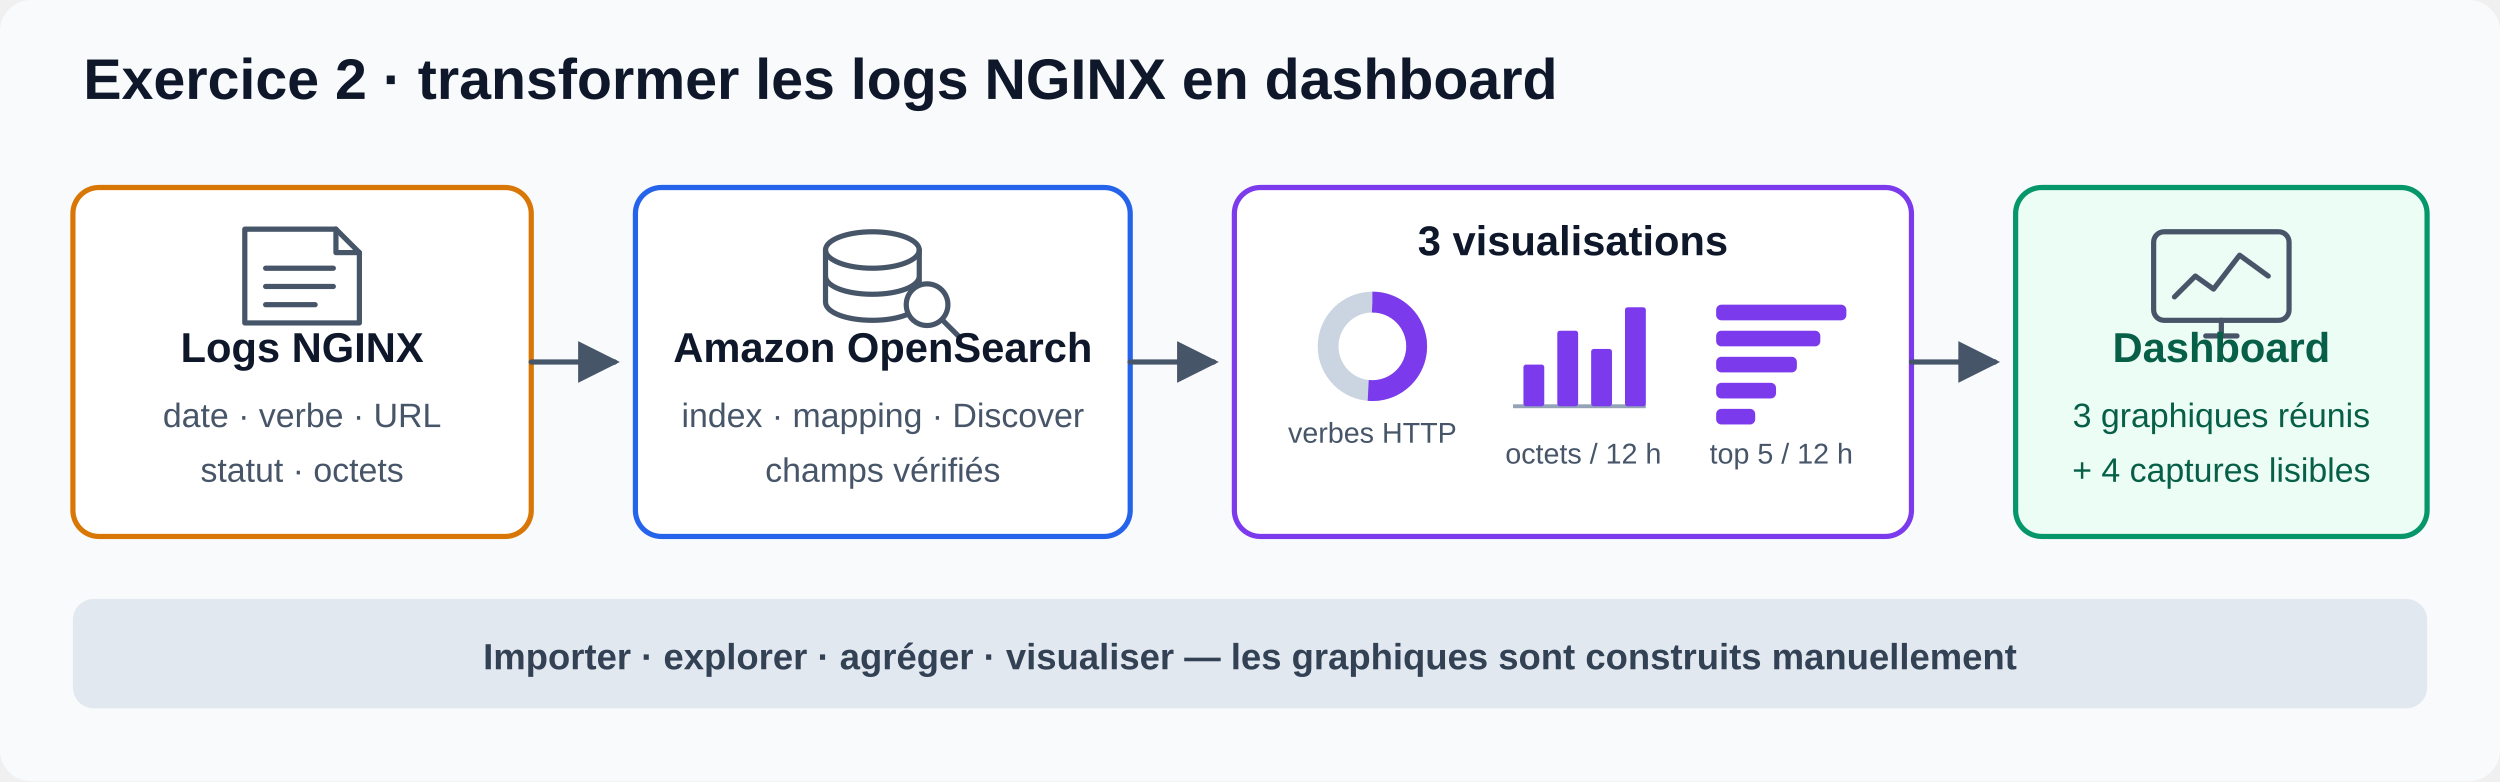
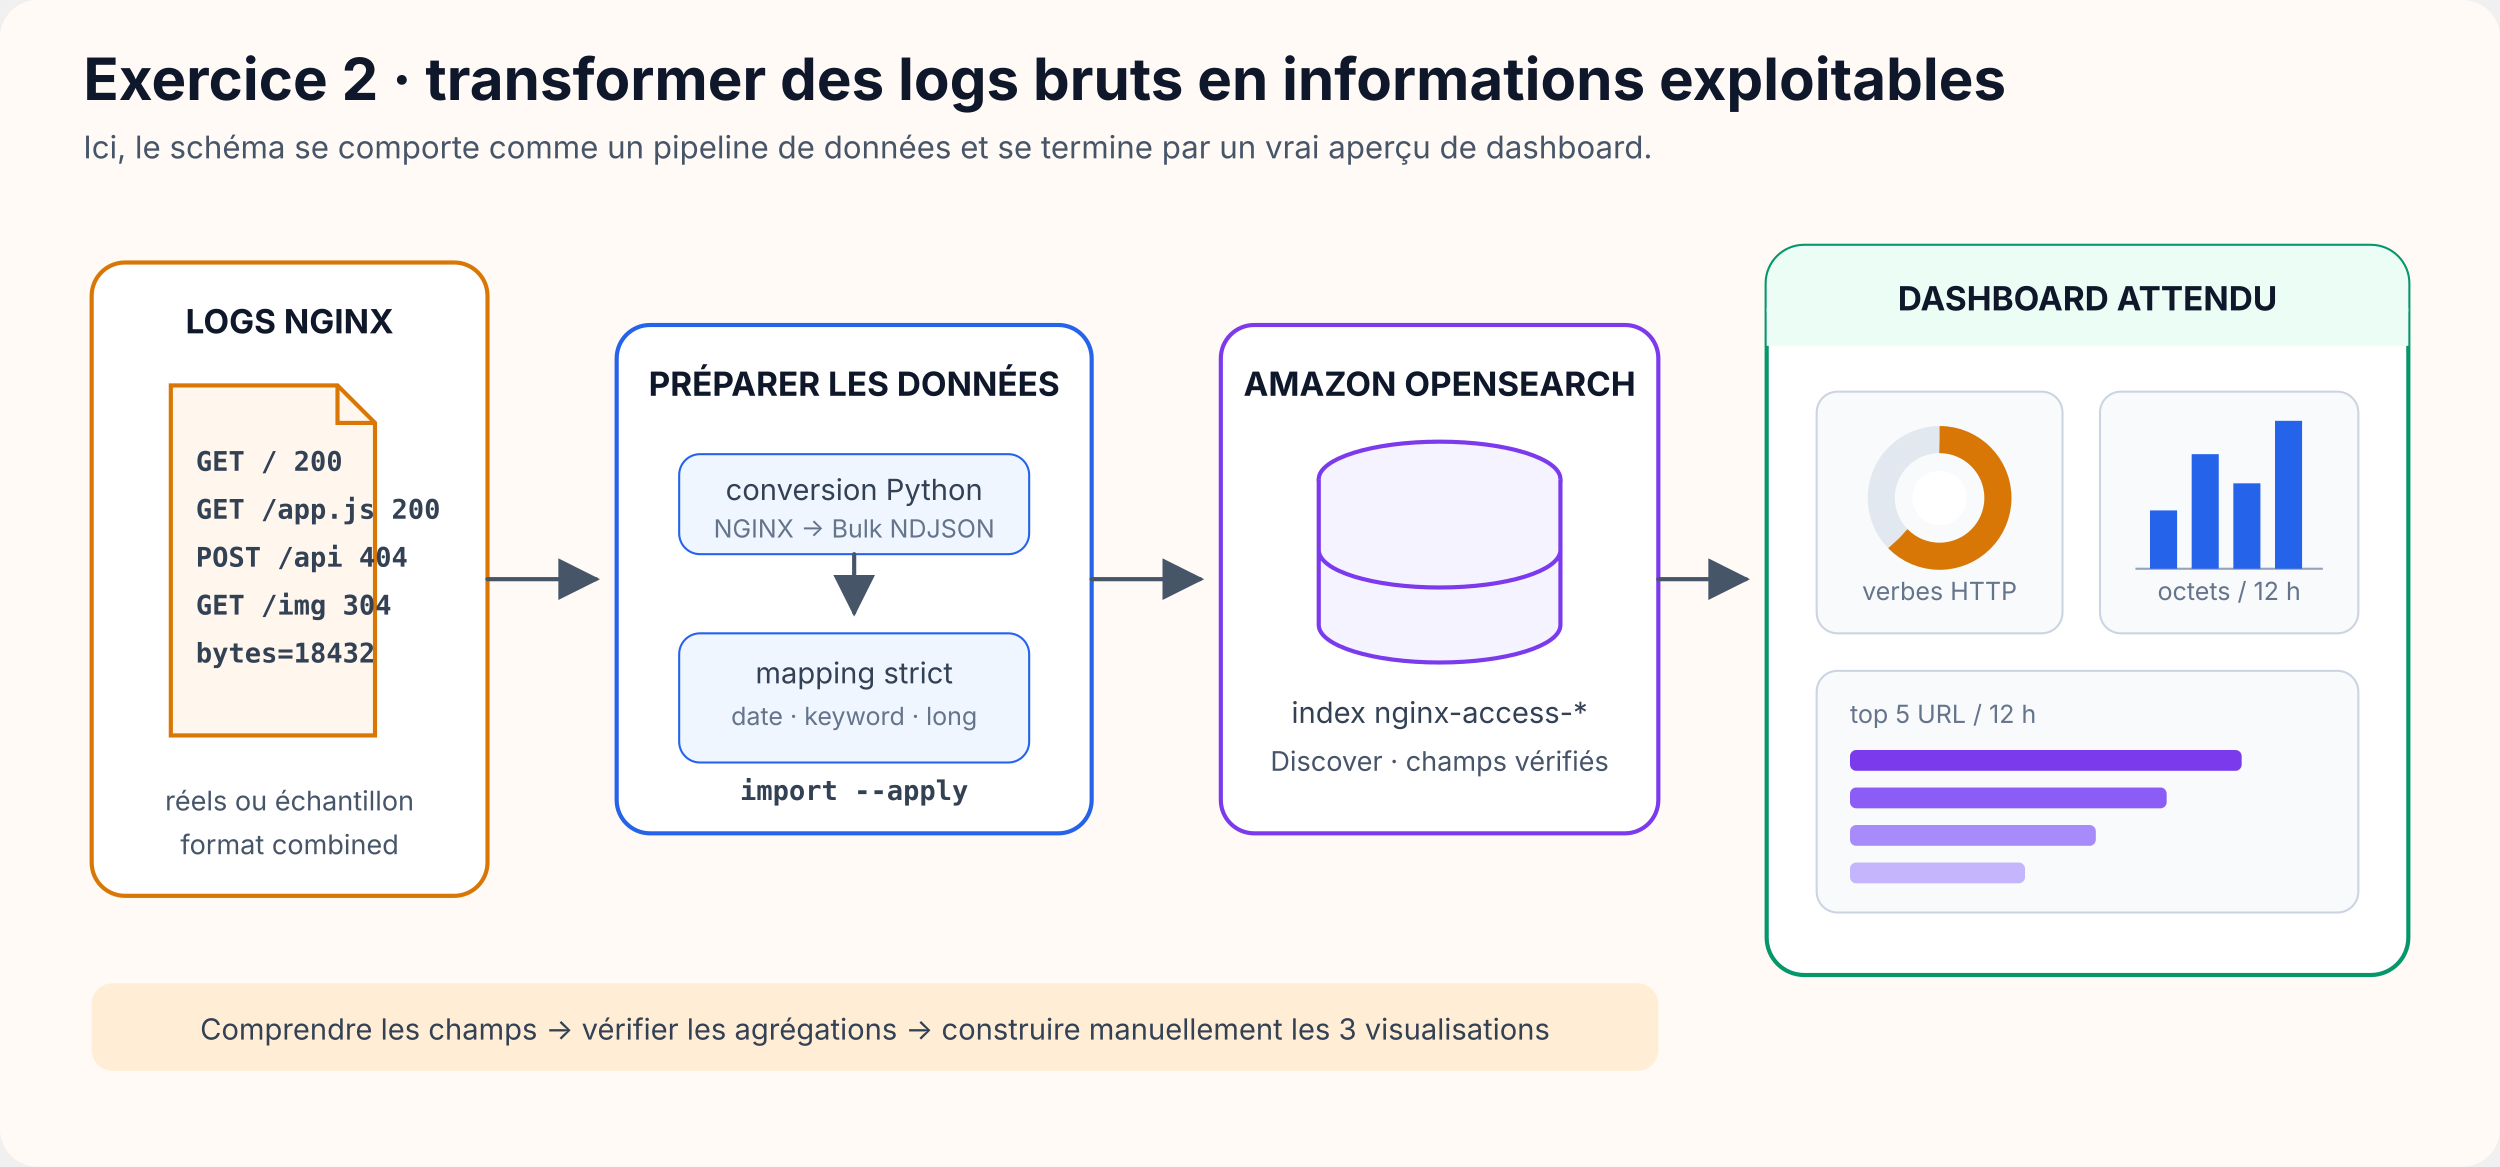
- <svg xmlns="http://www.w3.org/2000/svg" width="960" height="300" viewBox="0 0 960 300" role="img" aria-labelledby="title desc">
+ <svg xmlns="http://www.w3.org/2000/svg" width="1200" height="560" viewBox="0 0 1200 560" role="img" aria-labelledby="title desc">
  <defs>
-     <marker id="arrow" markerWidth="8" markerHeight="8" refX="7" refY="4" orient="auto">
-       <path d="M0 0L8 4L0 8Z" fill="#475569" />
+     <marker id="arrow" markerWidth="10" markerHeight="10" refX="9" refY="5" orient="auto">
+       <path d="M0 0L10 5L0 10Z" fill="#475569" />
    </marker>
    <style>
-     .title{font:700 22px Arial,sans-serif;fill:#0f172a}.card-title{font:700 16px Arial,sans-serif;fill:#0f172a}.label{font:13px Arial,sans-serif;fill:#475569}.mini{font:11px Arial,sans-serif;fill:#475569}.ok-title{font:700 16px Arial,sans-serif;fill:#065f46}.ok-label{font:13px Arial,sans-serif;fill:#065f46}.line{fill:none;stroke:#475569;stroke-width:2;stroke-linecap:round;stroke-linejoin:round}
-   </style>
+   .title{font:700 28px Inter,Arial,sans-serif;fill:#0f172a}
+   .subtitle{font:15px Inter,Arial,sans-serif;fill:#475569}
+   .section{font:700 16px Inter,Arial,sans-serif;fill:#0f172a}
+   .label{font:14px Inter,Arial,sans-serif;fill:#334155}
+   .small{font:13px Inter,Arial,sans-serif;fill:#475569}
+   .tiny{font:12px Inter,Arial,sans-serif;fill:#64748b}
+   .mono{font:600 13px ui-monospace,SFMono-Regular,Consolas,monospace;fill:#334155}
+   .line{fill:none;stroke:#475569;stroke-width:2;stroke-linecap:round;stroke-linejoin:round}
+   .soft{fill:#f8fafc;stroke:#cbd5e1;stroke-width:1.5}
+   .panel{fill:#fff;stroke:#cbd5e1;stroke-width:1.5}
+ </style>
  </defs>
-   <rect width="960" height="300" rx="12" fill="#f8fafc" />
-   <text x="32" y="38" class="title">Exercice 2 · transformer les logs NGINX en dashboard</text>
-   <g text-anchor="middle">
-     <rect x="28" y="72" width="176" height="134" rx="10" fill="#fff" stroke="#d97706" stroke-width="2" />
-     <g transform="translate(94 88)" class="line" stroke="#d97706">
-       <path d="M0 0h35l9 9v27H0Z" />
-       <path d="M35 0v9h9" />
-       <line x1="8" y1="15" x2="34" y2="15" />
-       <line x1="8" y1="22" x2="34" y2="22" />
-       <line x1="8" y1="29" x2="27" y2="29" />
+   <rect width="1200" height="560" rx="18" fill="#fffaf5" />
+   <text x="40" y="48" class="title">Exercice 2 · transformer des logs bruts en informations exploitables</text>
+   <text x="40" y="76" class="subtitle">Ici, le schéma se comporte comme un pipeline de données et se termine par un vrai aperçu de dashboard.</text>
+   <g>
+     <rect x="44" y="126" width="190" height="304" rx="16" fill="#fff" stroke="#d97706" stroke-width="2" />
+     <text x="139" y="160" text-anchor="middle" class="section">LOGS NGINX</text>
+     <path d="M82 185h80l18 18v150H82Z" fill="#fff7ed" stroke="#d97706" stroke-width="2" />
+     <path d="M162 185v18h18" fill="none" stroke="#d97706" stroke-width="2" />
+     <g class="mono">
+       <text x="94" y="226">GET / 200</text>
+       <text x="94" y="249">GET /app.js 200</text>
+       <text x="94" y="272">POST /api 404</text>
+       <text x="94" y="295">GET /img 304</text>
+       <text x="94" y="318">bytes=18432</text>
    </g>
-     <text x="116" y="139" class="card-title">Logs NGINX</text>
-     <text x="116" y="164" class="label">date · verbe · URL</text>
-     <text x="116" y="185" class="label">statut · octets</text>
-     <rect x="244" y="72" width="190" height="134" rx="10" fill="#fff" stroke="#2563eb" stroke-width="2" />
-     <g transform="translate(317 89)" class="line" stroke="#2563eb">
-       <ellipse cx="18" cy="7" rx="18" ry="7" />
-       <path d="M0 7v20c0 4 8 7 18 7s18-3 18-7V7M0 17c0 4 8 7 18 7s18-3 18-7" />
-       <circle cx="39" cy="28" r="8" fill="#fff" />
-       <line x1="45" y1="34" x2="51" y2="40" />
-     </g>
-     <text x="339" y="139" class="card-title">Amazon OpenSearch</text>
-     <text x="339" y="164" class="label">index · mapping · Discover</text>
-     <text x="339" y="185" class="label">champs vérifiés</text>
-     <rect x="474" y="72" width="260" height="134" rx="10" fill="#fff" stroke="#7c3aed" stroke-width="2" />
-     <text x="604" y="98" class="card-title">3 visualisations</text>
-     <g transform="translate(500 108)">
-       <circle cx="27" cy="25" r="17" fill="none" stroke="#cbd5e1" stroke-width="8" />
-       <circle cx="27" cy="25" r="17" fill="none" stroke="#7c3aed" stroke-width="8" stroke-dasharray="55 52" transform="rotate(-90 27 25)" />
-       <circle cx="27" cy="25" r="7" fill="#fff" />
-       <text x="27" y="62" text-anchor="middle" class="mini">verbes HTTP</text>
-     </g>
-     <g transform="translate(577 108)" fill="#7c3aed">
-       <line x1="4" y1="48" x2="55" y2="48" stroke="#94a3b8" stroke-width="1.5" />
-       <rect x="8" y="32" width="8" height="16" rx="1" />
-       <rect x="21" y="19" width="8" height="29" rx="1" />
-       <rect x="34" y="26" width="8" height="22" rx="1" />
-       <rect x="47" y="10" width="8" height="38" rx="1" />
-       <text x="31" y="70" text-anchor="middle" class="mini" fill="#475569">octets / 12 h</text>
-     </g>
-     <g transform="translate(657 108)" fill="#7c3aed">
-       <rect x="2" y="9" width="50" height="6" rx="2" />
-       <rect x="2" y="19" width="40" height="6" rx="2" />
-       <rect x="2" y="29" width="31" height="6" rx="2" />
-       <rect x="2" y="39" width="23" height="6" rx="2" />
-       <rect x="2" y="49" width="15" height="6" rx="2" />
-       <text x="27" y="70" text-anchor="middle" class="mini" fill="#475569">top 5 / 12 h</text>
-     </g>
-     <rect x="774" y="72" width="158" height="134" rx="10" fill="#ecfdf5" stroke="#059669" stroke-width="2" />
-     <g transform="translate(827 89)" class="line" stroke="#059669">
-       <rect x="0" y="0" width="52" height="34" rx="4" />
-       <path d="M8 25l8-8 7 5 10-13 11 8" />
-       <line x1="20" y1="40" x2="32" y2="40" />
-       <line x1="26" y1="34" x2="26" y2="40" />
-     </g>
-     <text x="853" y="139" class="ok-title">Dashboard</text>
-     <text x="853" y="164" class="ok-label">3 graphiques réunis</text>
-     <text x="853" y="185" class="ok-label">+ 4 captures lisibles</text>
+     <text x="139" y="389" text-anchor="middle" class="small">réels ou échantillon</text>
+     <text x="139" y="410" text-anchor="middle" class="small">format combined</text>
  </g>
-   <g class="line" marker-end="url(#arrow)">
-     <line x1="204" y1="139" x2="236" y2="139" />
-     <line x1="434" y1="139" x2="466" y2="139" />
-     <line x1="734" y1="139" x2="766" y2="139" />
+   <g>
+     <path d="M234 278H286" class="line" marker-end="url(#arrow)" />
+     <rect x="296" y="156" width="228" height="244" rx="16" fill="#fff" stroke="#2563eb" stroke-width="2" />
+     <text x="410" y="190" text-anchor="middle" class="section">PRÉPARER LES DONNÉES</text>
+     <rect x="326" y="218" width="168" height="48" rx="10" fill="#eff6ff" stroke="#2563eb" />
+     <text x="410" y="240" text-anchor="middle" class="label">conversion Python</text>
+     <text x="410" y="258" text-anchor="middle" class="tiny">NGINX → Bulk NDJSON</text>
+     <path d="M410 266V294" class="line" marker-end="url(#arrow)" />
+     <rect x="326" y="304" width="168" height="62" rx="10" fill="#eff6ff" stroke="#2563eb" />
+     <text x="410" y="328" text-anchor="middle" class="label">mapping strict</text>
+     <text x="410" y="348" text-anchor="middle" class="tiny">date · keyword · long</text>
+     <text x="410" y="384" text-anchor="middle" class="mono">import --apply</text>
  </g>
-   <rect x="28" y="230" width="904" height="42" rx="8" fill="#e2e8f0" />
-   <text x="480" y="257" text-anchor="middle" font-family="Arial,sans-serif" font-size="14" font-weight="700" fill="#334155">Importer · explorer · agréger · visualiser — les graphiques sont construits manuellement</text>
+   <g>
+     <path d="M524 278H576" class="line" marker-end="url(#arrow)" />
+     <rect x="586" y="156" width="210" height="244" rx="16" fill="#fff" stroke="#7c3aed" stroke-width="2" />
+     <text x="691" y="190" text-anchor="middle" class="section">AMAZON OPENSEARCH</text>
+     <ellipse cx="691" cy="230" rx="58" ry="18" fill="#f5f3ff" stroke="#7c3aed" stroke-width="2" />
+     <path d="M633 230v70c0 10 26 18 58 18s58-8 58-18v-70M633 264c0 10 26 18 58 18s58-8 58-18" fill="#f5f3ff" stroke="#7c3aed" stroke-width="2" />
+     <text x="691" y="347" text-anchor="middle" class="label">index nginx-access-*</text>
+     <text x="691" y="370" text-anchor="middle" class="small">Discover · champs vérifiés</text>
+   </g>
+   <g>
+     <path d="M796 278H838" class="line" marker-end="url(#arrow)" />
+     <rect x="848" y="118" width="308" height="350" rx="18" fill="#fff" stroke="#059669" stroke-width="2" />
+     <rect x="848" y="118" width="308" height="48" rx="18" fill="#ecfdf5" />
+     <rect x="848" y="148" width="308" height="18" fill="#ecfdf5" />
+     <text x="1002" y="149" text-anchor="middle" class="section" fill="#047857">DASHBOARD ATTENDU</text>
+     <rect x="872" y="188" width="118" height="116" rx="10" fill="#f8fafc" stroke="#cbd5e1" />
+     <circle cx="931" cy="239" r="28" fill="none" stroke="#e2e8f0" stroke-width="13" />
+     <circle cx="931" cy="239" r="28" fill="none" stroke="#d97706" stroke-width="13" stroke-dasharray="110 66" transform="rotate(-90 931 239)" />
+     <circle cx="931" cy="239" r="13" fill="#fff" />
+     <text x="931" y="288" text-anchor="middle" class="tiny">verbes HTTP</text>
+     <rect x="1008" y="188" width="124" height="116" rx="10" fill="#f8fafc" stroke="#cbd5e1" />
+     <line x1="1025" y1="273" x2="1115" y2="273" stroke="#94a3b8" />
+     <rect x="1032" y="245" width="13" height="28" fill="#2563eb" />
+     <rect x="1052" y="218" width="13" height="55" fill="#2563eb" />
+     <rect x="1072" y="232" width="13" height="41" fill="#2563eb" />
+     <rect x="1092" y="202" width="13" height="71" fill="#2563eb" />
+     <text x="1070" y="288" text-anchor="middle" class="tiny">octets / 12 h</text>
+     <rect x="872" y="322" width="260" height="116" rx="10" fill="#f8fafc" stroke="#cbd5e1" />
+     <text x="888" y="347" class="tiny">top 5 URL / 12 h</text>
+     <rect x="888" y="360" width="188" height="10" rx="3" fill="#7c3aed" />
+     <rect x="888" y="378" width="152" height="10" rx="3" fill="#8b5cf6" />
+     <rect x="888" y="396" width="118" height="10" rx="3" fill="#a78bfa" />
+     <rect x="888" y="414" width="84" height="10" rx="3" fill="#c4b5fd" />
+   </g>
+   <rect x="44" y="472" width="752" height="42" rx="10" fill="#ffedd5" />
+   <text x="420" y="499" text-anchor="middle" class="label">Comprendre les champs → vérifier les agrégations → construire manuellement les 3 visualisations</text>
</svg>
